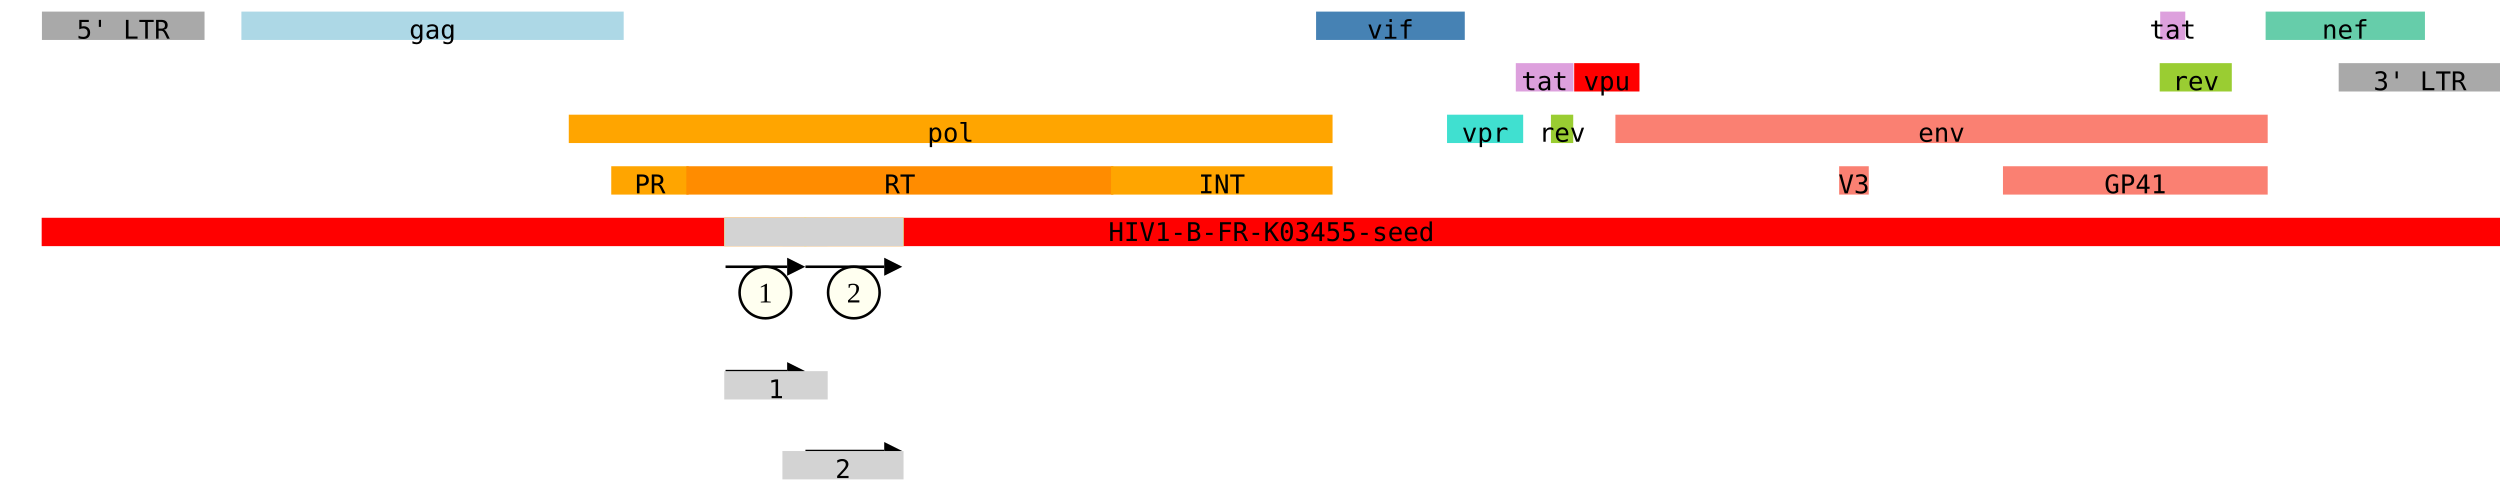
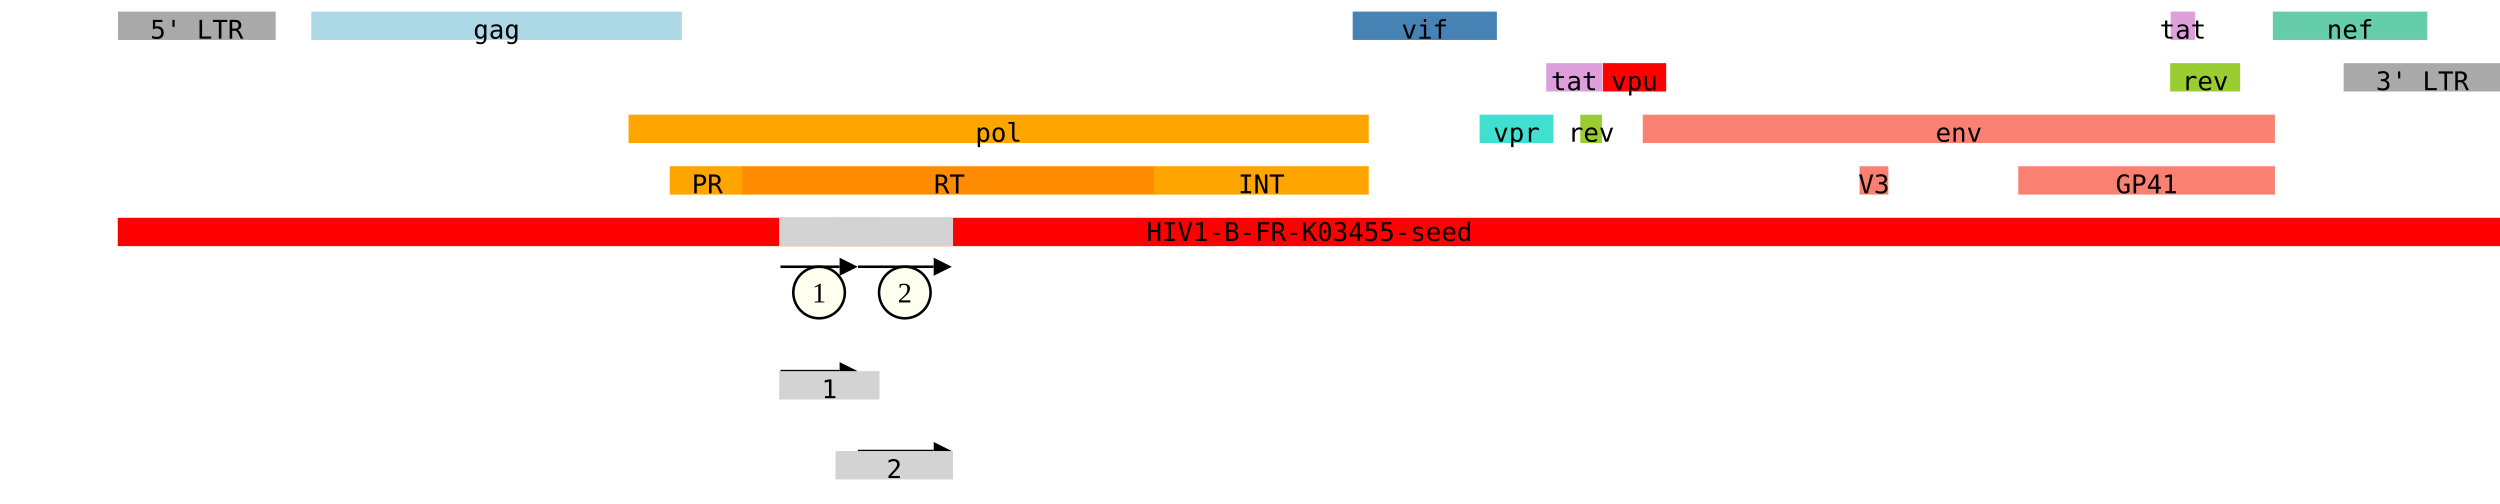
<svg xmlns="http://www.w3.org/2000/svg" width="970.0" height="195.5" viewBox="0.0 -195.5 970.0 195.5">
  <defs>
</defs>
  <g transform="translate(0 -180.5)">
    <g transform="translate(0.0 0)">
-       <rect x="16.768" y="-10" width="62.091" height="10" fill="darkgrey" stroke="darkgrey" />
-       <g transform="translate(47.81362 0)">
+       <rect x="46.286" y="-10" width="60.168" height="10" fill="darkgrey" stroke="darkgrey" />
+       <g transform="translate(76.36946 0)">
        <text x="0" y="0" font-size="10" font-family="monospace" text-anchor="middle">5' LTR</text>
      </g>
    </g>
    <g transform="translate(0.0 0)">
-       <rect x="94.161" y="-10" width="147.33" height="10" fill="lightblue" stroke="lightblue" />
-       <g transform="translate(167.8259 0)">
+       <rect x="121.281" y="-10" width="142.768" height="10" fill="lightblue" stroke="lightblue" />
+       <g transform="translate(192.6655 0)">
        <text x="0" y="0" font-size="10" font-family="monospace" text-anchor="middle">gag</text>
      </g>
    </g>
    <g transform="translate(0.0 0)">
-       <rect x="511.138" y="-10" width="56.696" height="10" fill="steelblue" stroke="steelblue" />
-       <g transform="translate(539.4861 0)">
+       <rect x="525.347" y="-10" width="54.94" height="10" fill="steelblue" stroke="steelblue" />
+       <g transform="translate(552.8172 0)">
        <text x="0" y="0" font-size="10" font-family="monospace" text-anchor="middle">vif</text>
      </g>
    </g>
    <g transform="translate(0.0 0)">
-       <rect x="838.658" y="-10" width="8.73" height="10" fill="plum" stroke="plum" />
-       <g transform="translate(843.0234 0)">
+       <rect x="842.725" y="-10" width="8.46" height="10" fill="plum" stroke="plum" />
+       <g transform="translate(846.9553 0)">
        <text x="0" y="0" font-size="10" font-family="monospace" text-anchor="middle">tat</text>
      </g>
    </g>
    <g transform="translate(0.0 0)">
-       <rect x="879.562" y="-10" width="60.815" height="10" fill="mediumaquamarine" stroke="mediumaquamarine" />
-       <g transform="translate(909.9694 0)">
+       <rect x="882.362" y="-10" width="58.932" height="10" fill="mediumaquamarine" stroke="mediumaquamarine" />
+       <g transform="translate(911.8282 0)">
        <text x="0" y="0" font-size="10" font-family="monospace" text-anchor="middle">nef</text>
      </g>
    </g>
  </g>
  <g transform="translate(0 -160.5)">
    <g transform="translate(0.0 0)">
-       <rect x="588.629" y="-10" width="21.383" height="10" fill="plum" stroke="plum" />
-       <g transform="translate(599.3206 0)">
+       <rect x="600.438" y="-10" width="20.721" height="10" fill="plum" stroke="plum" />
+       <g transform="translate(610.7988 0)">
        <text x="0" y="0" font-size="10" font-family="monospace" text-anchor="middle">tat</text>
      </g>
    </g>
    <g transform="translate(0.0 0)">
-       <rect x="611.287" y="-10" width="24.326" height="10" fill="red" stroke="red" />
-       <g transform="translate(623.4506 0)">
+       <rect x="622.395" y="-10" width="23.573" height="10" fill="red" stroke="red" />
+       <g transform="translate(634.1816 0)">
        <text x="0" y="0" font-size="10" font-family="monospace" text-anchor="middle">vpu</text>
      </g>
    </g>
    <g transform="translate(0.0 0)">
-       <rect x="838.462" y="-10" width="26.975" height="10" fill="yellowgreen" stroke="yellowgreen" />
-       <g transform="translate(851.9495 0)">
+       <rect x="842.535" y="-10" width="26.139" height="10" fill="yellowgreen" stroke="yellowgreen" />
+       <g transform="translate(855.605 0)">
        <text x="0" y="0" font-size="10" font-family="monospace" text-anchor="middle">rev</text>
      </g>
    </g>
    <g transform="translate(0.0 0)">
-       <rect x="907.909" y="-10" width="62.091" height="10" fill="darkgrey" stroke="darkgrey" />
-       <g transform="translate(938.9547 0)">
+       <rect x="909.832" y="-10" width="60.168" height="10" fill="darkgrey" stroke="darkgrey" />
+       <g transform="translate(939.9161 0)">
        <text x="0" y="0" font-size="10" font-family="monospace" text-anchor="middle">3' LTR</text>
      </g>
    </g>
  </g>
  <g transform="translate(0 -140.5)">
    <g transform="translate(0.0 0)">
-       <rect x="221.186" y="-10" width="295.347" height="10" fill="orange" stroke="orange" />
-       <g transform="translate(368.8598 0)">
+       <rect x="244.374" y="-10" width="286.201" height="10" fill="orange" stroke="orange" />
+       <g transform="translate(387.4744 0)">
        <text x="0" y="0" font-size="10" font-family="monospace" text-anchor="middle">pol</text>
      </g>
    </g>
    <g transform="translate(0.0 0)">
-       <rect x="561.949" y="-10" width="28.544" height="10" fill="turquoise" stroke="turquoise" />
-       <g transform="translate(576.2206 0)">
+       <rect x="574.584" y="-10" width="27.66" height="10" fill="turquoise" stroke="turquoise" />
+       <g transform="translate(588.4141 0)">
        <text x="0" y="0" font-size="10" font-family="monospace" text-anchor="middle">vpr</text>
      </g>
    </g>
    <g transform="translate(0.0 0)">
-       <rect x="602.263" y="-10" width="7.651" height="10" fill="yellowgreen" stroke="yellowgreen" />
-       <g transform="translate(606.0888 0)">
+       <rect x="613.65" y="-10" width="7.414" height="10" fill="yellowgreen" stroke="yellowgreen" />
+       <g transform="translate(617.3574 0)">
        <text x="0" y="0" font-size="10" font-family="monospace" text-anchor="middle">rev</text>
      </g>
    </g>
    <g transform="translate(0.0 0)">
-       <rect x="627.276" y="-10" width="252.089" height="10" fill="salmon" stroke="salmon" />
-       <g transform="translate(753.3208 0)">
+       <rect x="637.889" y="-10" width="244.283" height="10" fill="salmon" stroke="salmon" />
+       <g transform="translate(760.0303 0)">
        <text x="0" y="0" font-size="10" font-family="monospace" text-anchor="middle">env</text>
      </g>
    </g>
  </g>
  <g transform="translate(0 -120.5)">
    <g transform="translate(0.0 0)">
-       <rect x="237.665" y="-10" width="29.034" height="10" fill="orange" stroke="orange" />
-       <g transform="translate(252.1826 0)">
+       <rect x="260.342" y="-10" width="28.135" height="10" fill="orange" stroke="orange" />
+       <g transform="translate(274.4101 0)">
        <text x="0" y="0" font-size="10" font-family="monospace" text-anchor="middle">PR</text>
      </g>
    </g>
    <g transform="translate(0.0 0)">
-       <rect x="266.798" y="-10" width="164.692" height="10" fill="darkorange" stroke="darkorange" />
-       <g transform="translate(349.1439 0)">
+       <rect x="288.573" y="-10" width="159.592" height="10" fill="darkorange" stroke="darkorange" />
+       <g transform="translate(368.3689 0)">
        <text x="0" y="0" font-size="10" font-family="monospace" text-anchor="middle">RT</text>
      </g>
    </g>
    <g transform="translate(0.0 0)">
-       <rect x="431.588" y="-10" width="84.945" height="10" fill="orange" stroke="orange" />
-       <g transform="translate(474.0606 0)">
+       <rect x="448.26" y="-10" width="82.315" height="10" fill="orange" stroke="orange" />
+       <g transform="translate(489.4175 0)">
        <text x="0" y="0" font-size="10" font-family="monospace" text-anchor="middle">INT</text>
      </g>
    </g>
    <g transform="translate(0.0 0)">
-       <rect x="714.085" y="-10" width="10.496" height="10" fill="salmon" stroke="salmon" />
-       <g transform="translate(719.3328 0)">
+       <rect x="722.01" y="-10" width="10.171" height="10" fill="salmon" stroke="salmon" />
+       <g transform="translate(727.0948 0)">
        <text x="0" y="0" font-size="10" font-family="monospace" text-anchor="middle">V3</text>
      </g>
    </g>
    <g transform="translate(0.0 0)">
-       <rect x="777.647" y="-10" width="101.719" height="10" fill="salmon" stroke="salmon" />
-       <g transform="translate(828.5062 0)">
+       <rect x="783.603" y="-10" width="98.569" height="10" fill="salmon" stroke="salmon" />
+       <g transform="translate(832.8876 0)">
        <text x="0" y="0" font-size="10" font-family="monospace" text-anchor="middle">GP41</text>
      </g>
    </g>
  </g>
  <g transform="translate(0 -100.5)">
    <g transform="translate(0.0 0)">
-       <rect x="16.67" y="-10" width="953.33" height="10" fill="red" stroke="red" />
+       <rect x="46.19" y="-10" width="923.81" height="10" fill="red" stroke="red" />
    </g>
    <g transform="translate(0.0 0)">
-       <rect x="281.511" y="-10" width="30.898" height="10" fill="yellow" stroke="yellow" />
+       <rect x="302.831" y="-10" width="29.941" height="10" fill="yellow" stroke="yellow" />
    </g>
    <g transform="translate(0.0 0)">
-       <rect x="312.508" y="-10" width="37.568" height="10" fill="yellow" stroke="yellow" />
+       <rect x="332.867" y="-10" width="36.405" height="10" fill="yellow" stroke="yellow" />
    </g>
    <g transform="translate(0.0 0)">
-       <rect x="281.511" y="-10" width="39.138" height="10" fill="lightgray" stroke="lightgray" />
+       <rect x="302.831" y="-10" width="37.926" height="10" fill="lightgray" stroke="lightgray" />
    </g>
    <g transform="translate(0.0 0)">
-       <rect x="304.072" y="-10" width="46.004" height="10" fill="lightgray" stroke="lightgray" />
+       <rect x="324.693" y="-10" width="44.579" height="10" fill="lightgray" stroke="lightgray" />
    </g>
  </g>
  <g transform="translate(0.0 -102.0)">
-     <rect x="493.291" y="11.5" width="0.0" height="-11.5" fill="transparent" stroke="transparent" />
-     <g transform="translate(493.291 0)">
+     <rect x="508.052" y="11.5" width="0.0" height="-11.5" fill="transparent" stroke="transparent" />
+     <g transform="translate(508.0525 0)">
      <text x="0" y="0" font-size="10" font-family="monospace" text-anchor="middle">HIV1-B-FR-K03455-seed</text>
    </g>
  </g>
  <g transform="translate(0 -72.0)">
    <g transform="translate(0.0 0)">
-       <path d="M281.511,-20.0 L305.409,-20.0" stroke="black" />
-       <circle cx="296.96" cy="-10.0" r="10.0" fill="ivory" stroke="black" />
-       <path d="M312.409,-20.0 L305.409,-23.5 L305.409,-16.5 L312.409,-20.0" fill="black" />
-       <text x="296.96" y="-10.0" font-size="11.0" text-anchor="middle" dy="0.35em">1</text>
+       <path d="M302.831,-20.0 L325.772,-20.0" stroke="black" />
+       <circle cx="317.801" cy="-10.0" r="10.0" fill="ivory" stroke="black" />
+       <path d="M332.772,-20.0 L325.772,-23.5 L325.772,-16.5 L332.772,-20.0" fill="black" />
+       <text x="317.801" y="-10.0" font-size="11.0" text-anchor="middle" dy="0.35em">1</text>
    </g>
    <g transform="translate(0.0 0)">
-       <path d="M312.508,-20.0 L343.076,-20.0" stroke="black" />
-       <circle cx="331.292" cy="-10.0" r="10.0" fill="ivory" stroke="black" />
-       <path d="M350.076,-20.0 L343.076,-23.5 L343.076,-16.5 L350.076,-20.0" fill="black" />
-       <text x="331.292" y="-10.0" font-size="11.0" text-anchor="middle" dy="0.35em">2</text>
+       <path d="M332.867,-20.0 L362.272,-20.0" stroke="black" />
+       <circle cx="351.069" cy="-10.0" r="10.0" fill="ivory" stroke="black" />
+       <path d="M369.272,-20.0 L362.272,-23.5 L362.272,-16.5 L369.272,-20.0" fill="black" />
+       <text x="351.069" y="-10.0" font-size="11.0" text-anchor="middle" dy="0.35em">2</text>
    </g>
  </g>
  <g transform="translate(0 -61.0)">
    <g transform="translate(0.0 0)">
-       <path d="M281.511,9.5 L305.409,9.5" stroke="black" />
-       <path d="M312.409,9.5 L305.409,6.0 L305.409,13.0 L312.409,9.5" fill="black" />
+       <path d="M302.831,9.5 L325.772,9.5" stroke="black" />
+       <path d="M332.772,9.5 L325.772,6.0 L325.772,13.0 L332.772,9.5" fill="black" />
    </g>
  </g>
  <g transform="translate(0 -41.0)">
    <g transform="translate(0.0 0)">
-       <rect x="281.511" y="-10" width="39.138" height="10" fill="lightgrey" stroke="lightgrey" />
-       <g transform="translate(301.0801 0)">
+       <rect x="302.831" y="-10" width="37.926" height="10" fill="lightgrey" stroke="lightgrey" />
+       <g transform="translate(321.7935 0)">
        <text x="0" y="0" font-size="10" font-family="monospace" text-anchor="middle">1</text>
      </g>
    </g>
  </g>
  <g transform="translate(0 -30.0)">
    <g transform="translate(0.0 0)">
-       <path d="M312.508,9.5 L343.076,9.5" stroke="black" />
-       <path d="M350.076,9.5 L343.076,6.0 L343.076,13.0 L350.076,9.5" fill="black" />
+       <path d="M332.867,9.5 L362.272,9.5" stroke="black" />
+       <path d="M369.272,9.5 L362.272,6.0 L362.272,13.0 L369.272,9.5" fill="black" />
    </g>
  </g>
  <g transform="translate(0 -10.0)">
    <g transform="translate(0.0 0)">
-       <rect x="304.072" y="-10" width="46.004" height="10" fill="lightgrey" stroke="lightgrey" />
-       <g transform="translate(327.0738 0)">
+       <rect x="324.693" y="-10" width="44.579" height="10" fill="lightgrey" stroke="lightgrey" />
+       <g transform="translate(346.9822 0)">
        <text x="0" y="0" font-size="10" font-family="monospace" text-anchor="middle">2</text>
      </g>
    </g>
  </g>
</svg>
